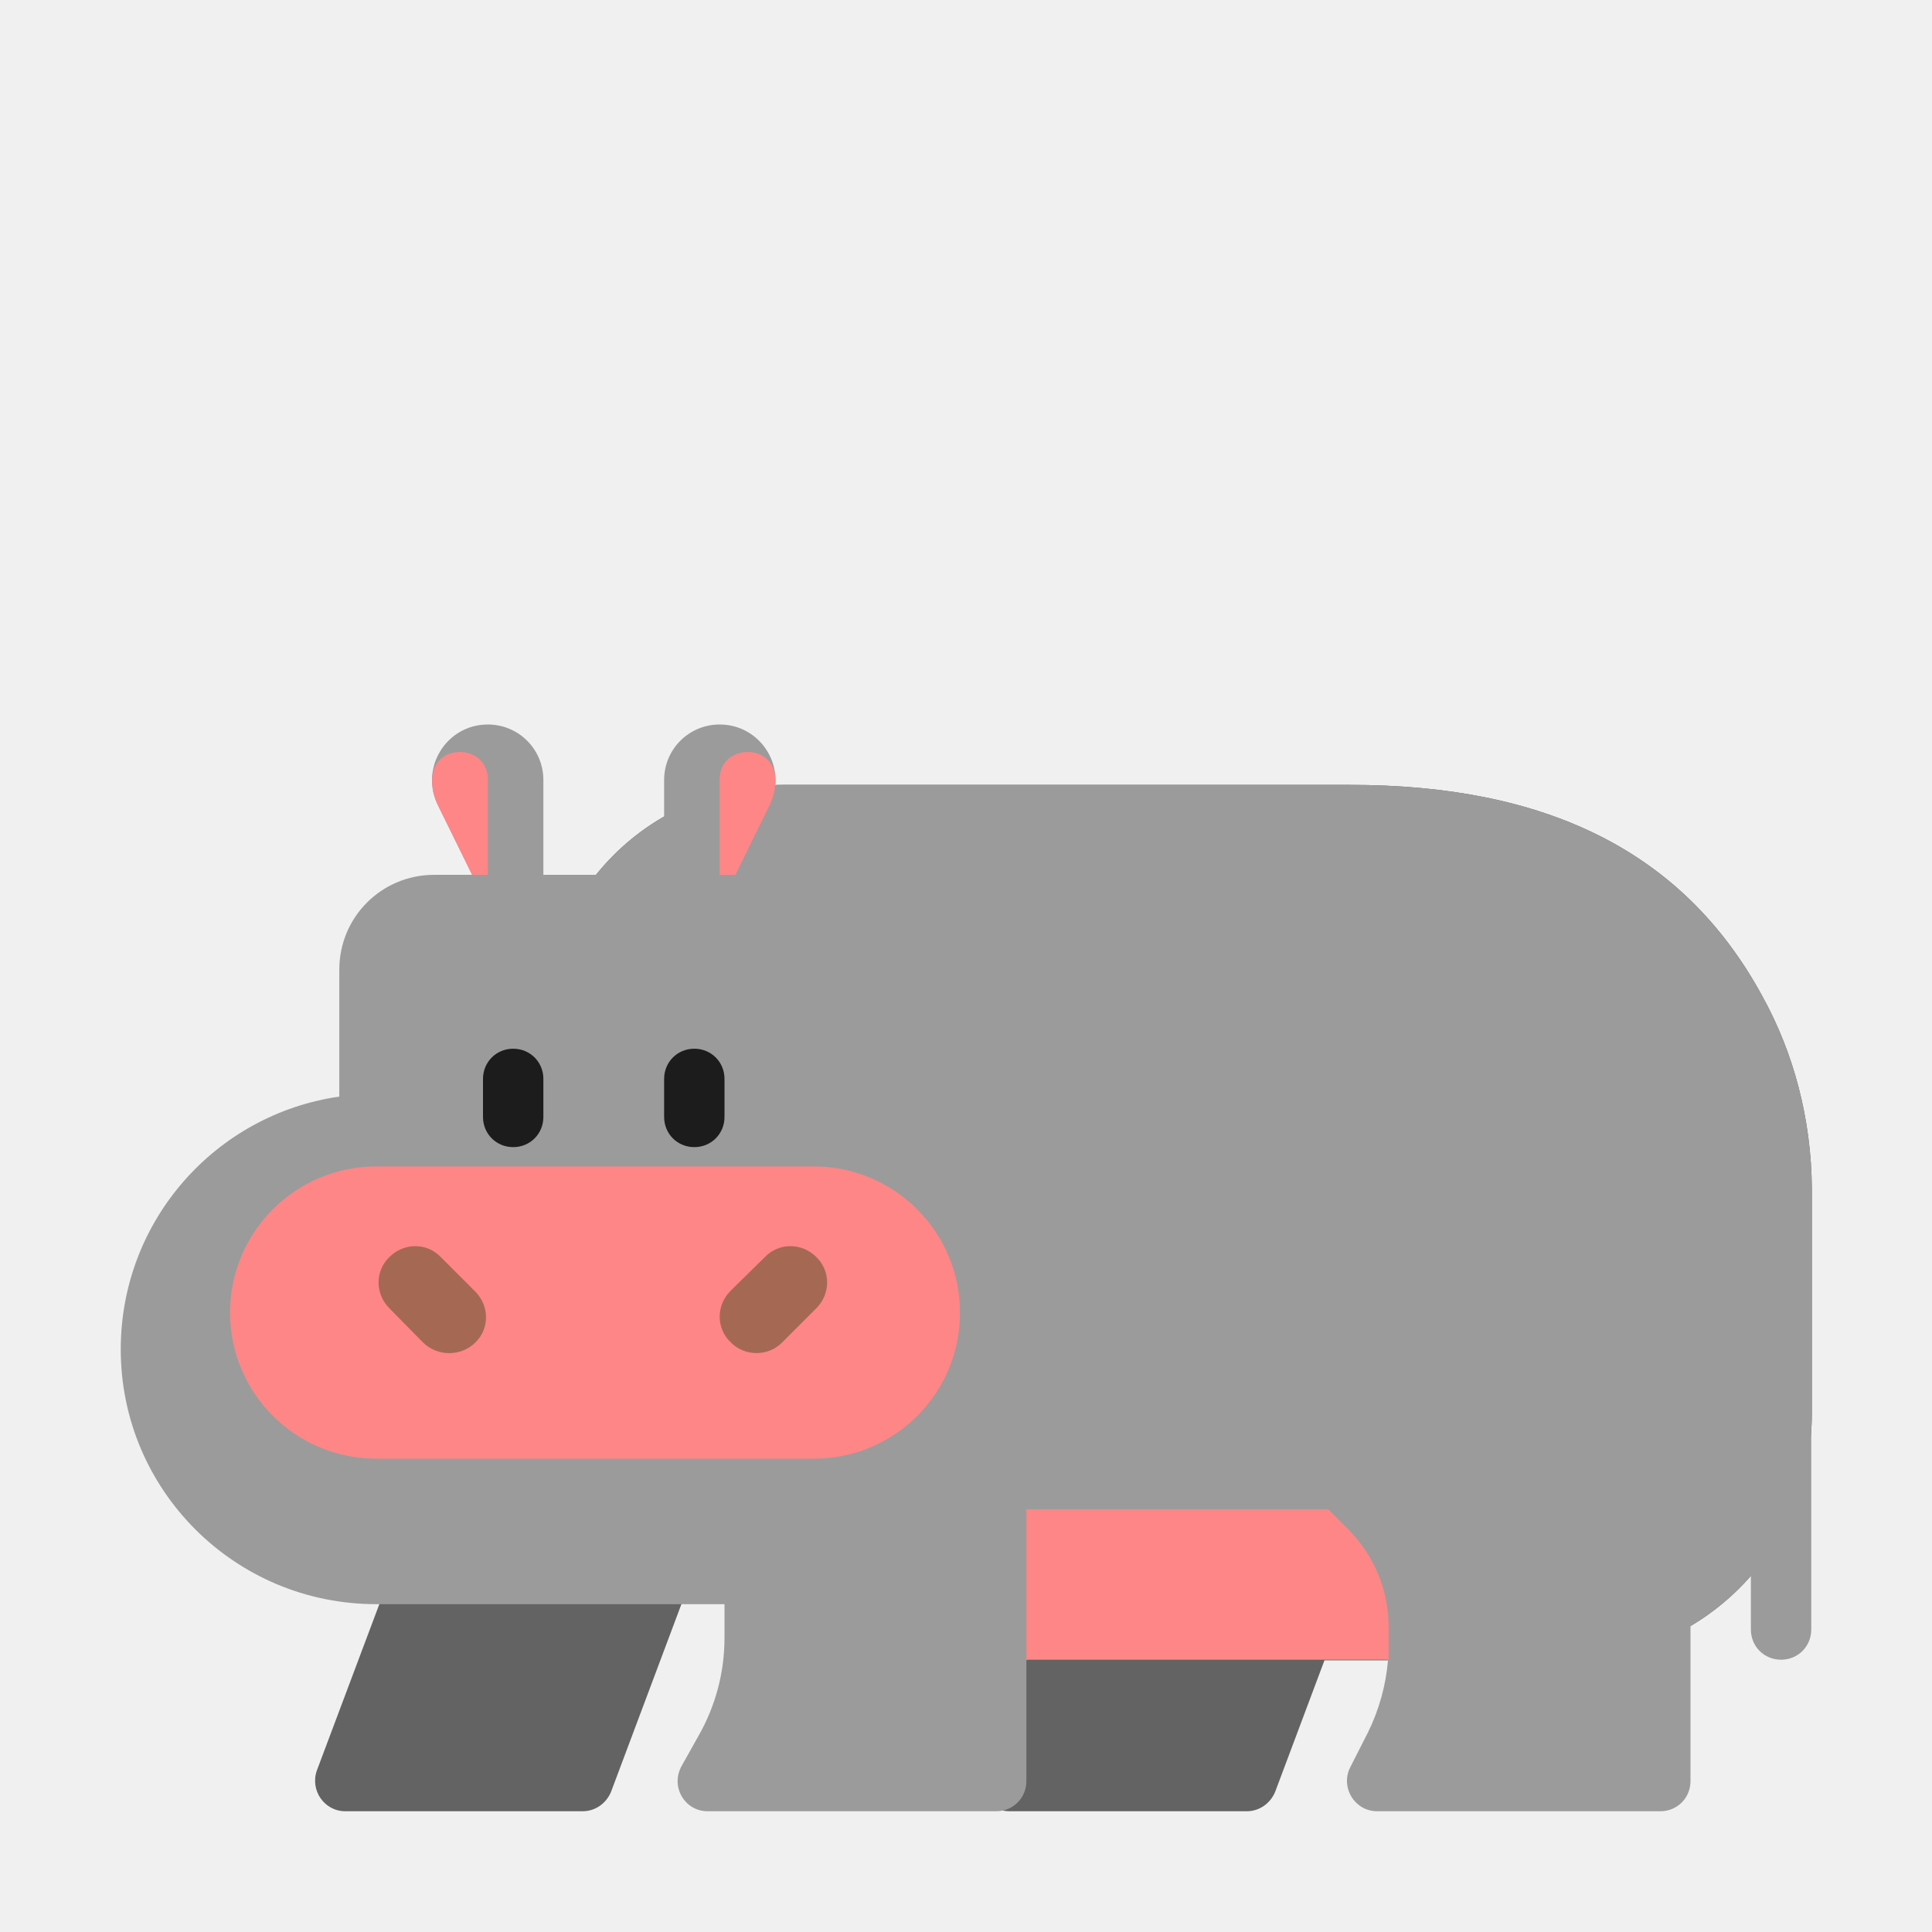
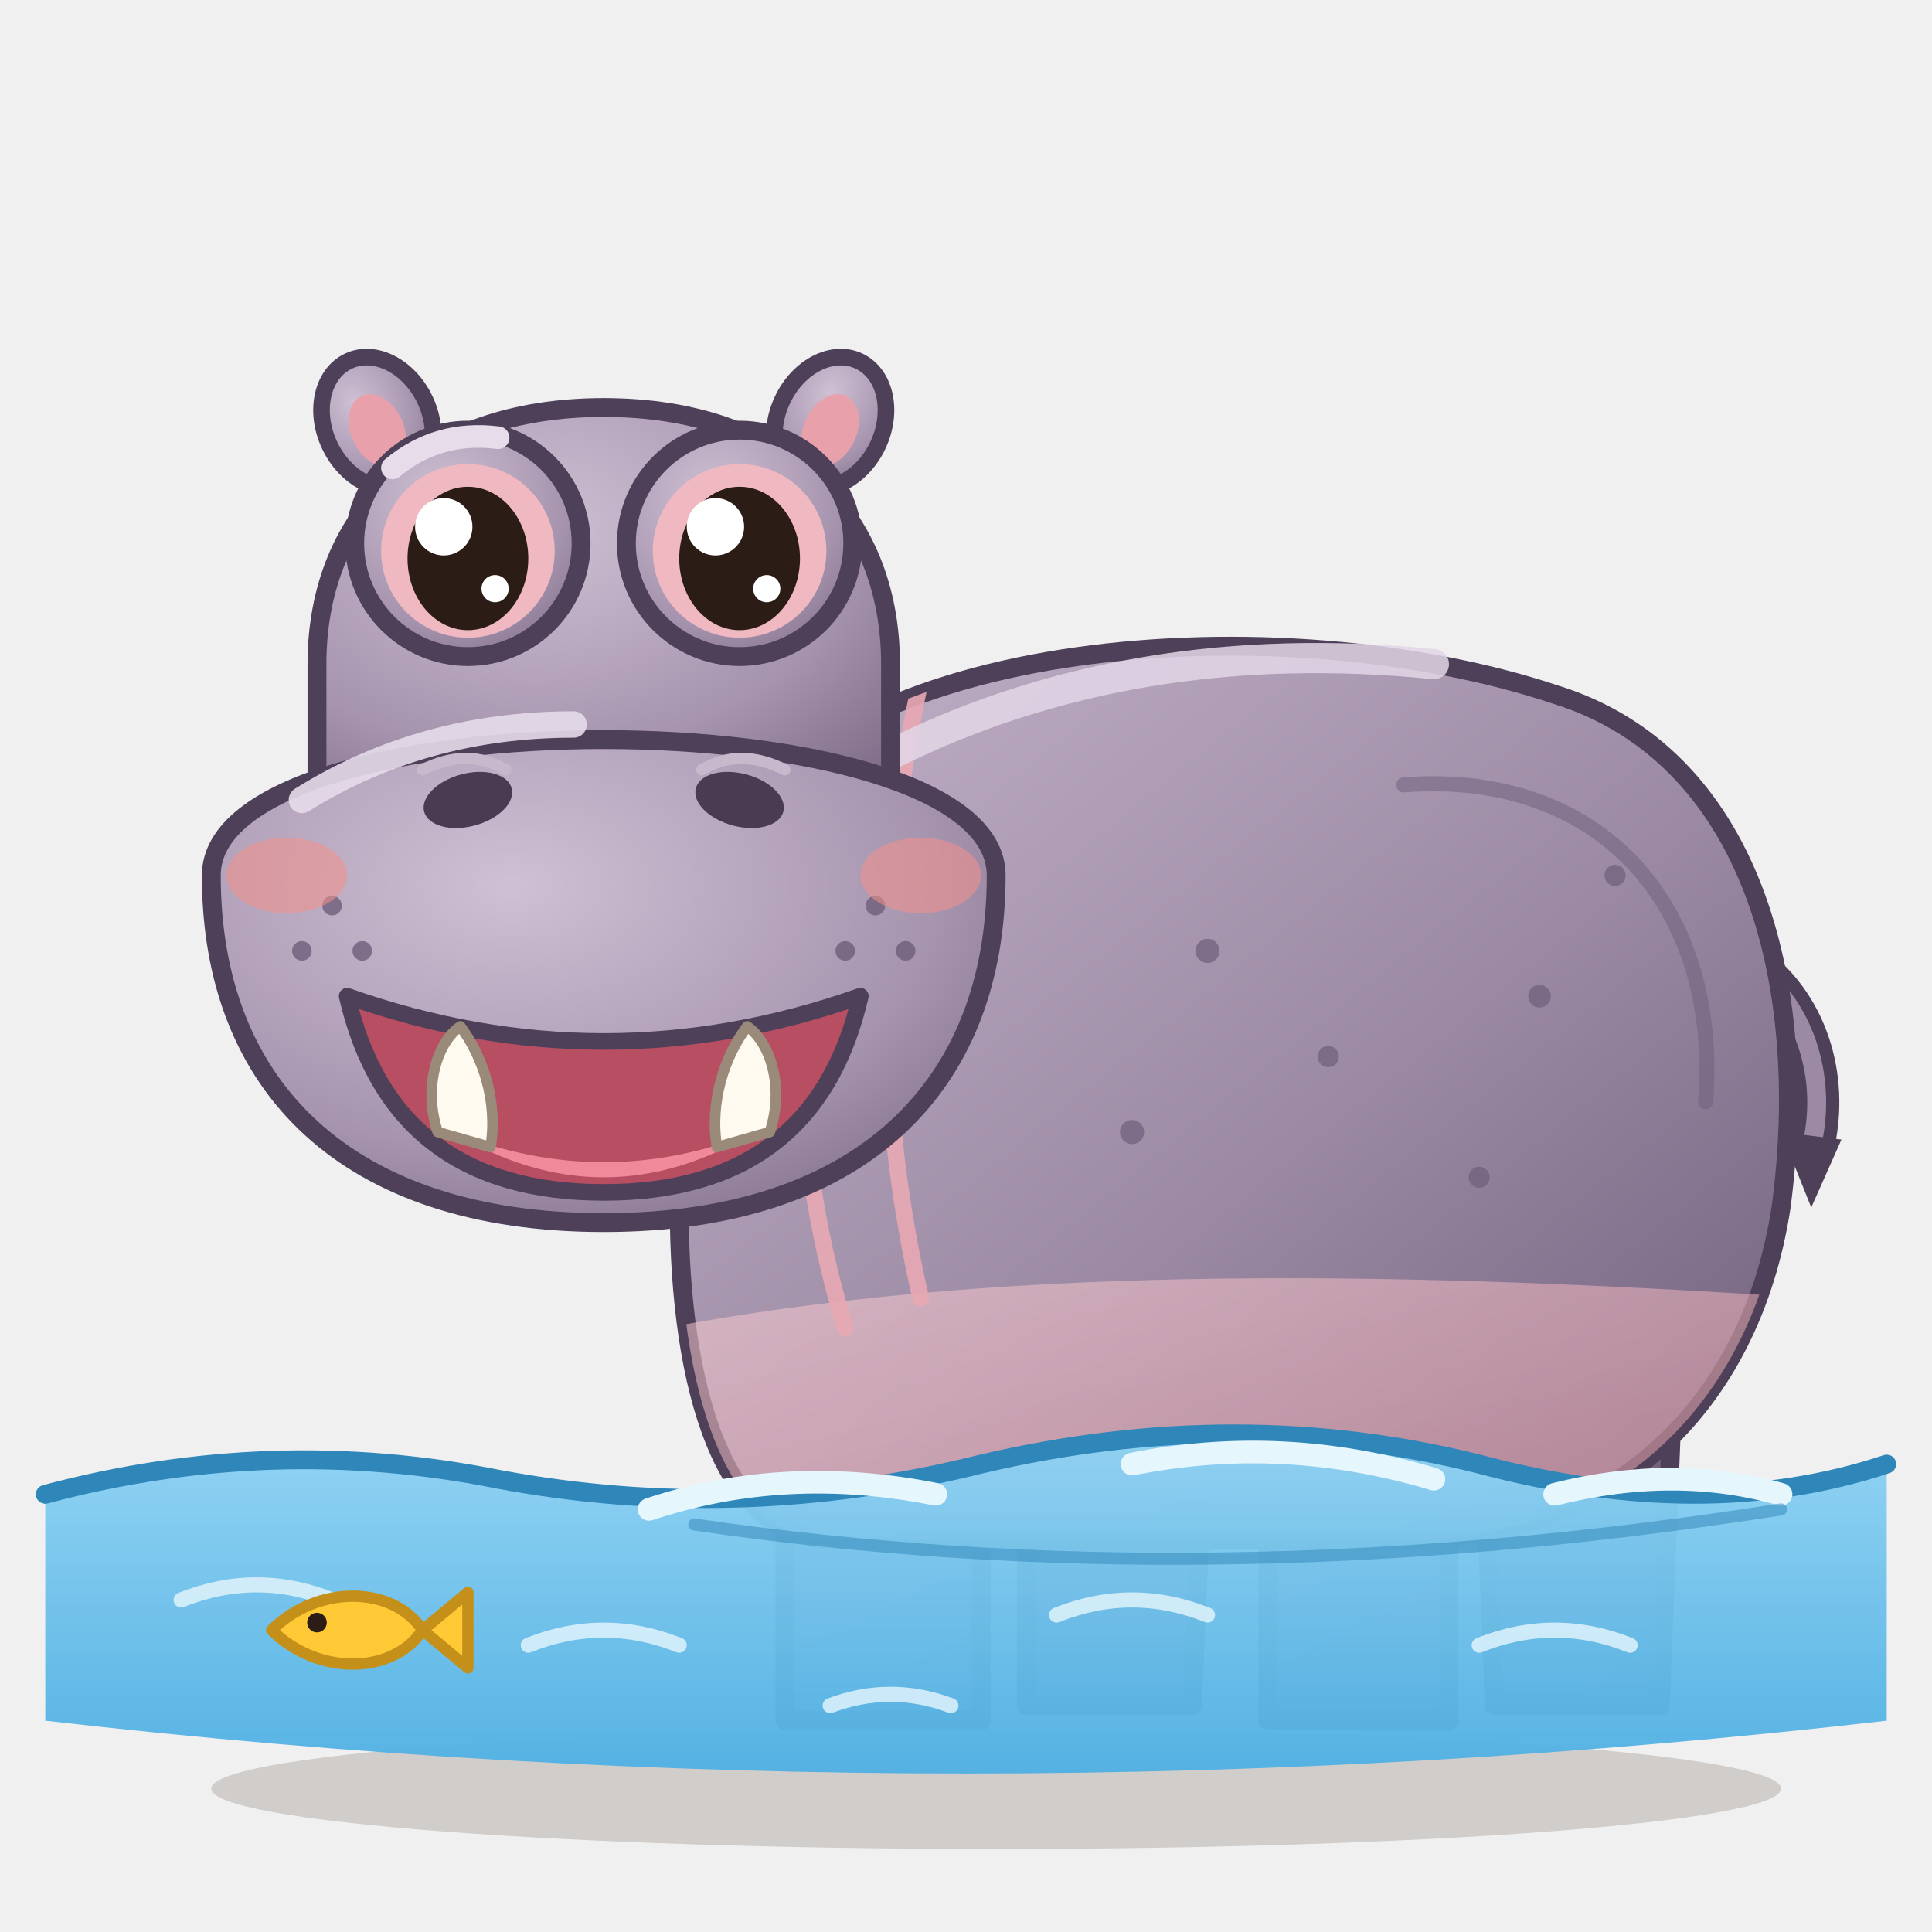
- <svg xmlns="http://www.w3.org/2000/svg" width="32" height="32" viewBox="0 0 32 32" fill="none">
-   <path d="M8 22H13L10.12 29.68C10.04 29.87 9.86 30 9.65 30H5.72C5.37 30 5.13 29.65 5.25 29.32L8 22Z" fill="#636363" />
-   <path d="M19 22H24L21.12 29.68C21.04 29.87 20.86 30 20.65 30H16.72C16.37 30 16.13 29.65 16.25 29.32L19 22Z" fill="#636363" />
-   <path d="M29.19 16.5C27.87 14.07 25.57 13 22.36 13H12.97C10.78 13 9 14.78 9 16.97V24.57C10.71 24.93 12.42 25.46 13.76 26.62C14.05 26.87 14.33 27.17 14.56 27.5H25.92C28.18 27.5 30.01 25.67 30.01 23.41V19.68C30 18.53 29.71 17.44 29.19 16.5Z" fill="#636363" />
-   <path d="M11.92 12C11.41 12 11 12.41 11 12.92V13.524C10.566 13.773 10.183 14.102 9.871 14.49H9V12.92C9 12.41 8.59 12 8.08 12C7.39 12 6.94 12.73 7.26 13.35L7.82 14.49H7.19C6.32 14.49 5.62 15.19 5.62 16.06V18.163C3.57 18.458 2 20.217 2 22.35C2 24.68 3.89 26.57 6.23 26.57H12V27.13C12 27.7 11.85 28.26 11.57 28.75L11.29 29.25C11.1 29.59 11.34 30 11.72 30H16.5C16.78 30 17 29.78 17 29.5V27.5L20 26L22.99 27.495C22.956 27.909 22.843 28.317 22.66 28.69L22.36 29.28C22.2 29.61 22.44 30 22.81 30H27.5C27.78 30 28 29.78 28 29.5V26.933C28.376 26.71 28.714 26.429 29 26.102V26.99C29 27.27 29.22 27.49 29.5 27.49C29.78 27.49 30 27.27 30 26.99V23.698C30.007 23.603 30.01 23.507 30.01 23.41V19.68C30 18.53 29.71 17.44 29.19 16.5C27.87 14.07 25.57 13 22.36 13H12.97C12.927 13 12.884 13.001 12.842 13.002C12.886 12.486 12.483 12 11.92 12Z" fill="#9B9B9B" />
-   <path d="M8.08 12.9C8.07 12.32 7.19 12.3 7.16 12.88C7.15 13.03 7.18 13.19 7.26 13.35L7.82 14.49H8.08V12.9Z" fill="#FF8687" />
-   <path d="M22.33 25.33C22.76 25.76 23 26.34 23 26.95V27.49H17V25H22L22.33 25.33Z" fill="#FF8687" />
-   <path d="M12.84 12.88C12.81 12.3 11.93 12.32 11.92 12.9V14.49H12.18L12.74 13.35C12.82 13.19 12.85 13.03 12.84 12.88Z" fill="#FF8687" />
-   <path d="M3.81 21.74C3.81 23.08 4.9 24.16 6.23 24.16H13.48C14.82 24.16 15.9 23.08 15.9 21.74C15.9 20.4 14.81 19.32 13.48 19.32H6.23C4.9 19.32 3.81 20.4 3.81 21.74Z" fill="#FF8687" />
-   <path d="M6.45 21.67L7.01 22.24C7.25 22.47 7.63 22.47 7.87 22.24C8.11 22.01 8.11 21.63 7.87 21.39L7.3 20.82C7.07 20.58 6.69 20.58 6.45 20.82C6.21 21.05 6.21 21.43 6.45 21.67Z" fill="#A56953" />
-   <path d="M13.52 21.67L12.95 22.24C12.72 22.47 12.33 22.47 12.1 22.23C11.86 22 11.86 21.62 12.1 21.38L12.67 20.82C12.9 20.58 13.28 20.58 13.52 20.82C13.76 21.05 13.76 21.43 13.52 21.67Z" fill="#A56953" />
-   <path d="M8 18.5C8 18.78 8.22 19 8.5 19C8.78 19 9 18.78 9 18.5V17.87C9 17.59 8.78 17.37 8.5 17.37C8.22 17.37 8 17.59 8 17.87V18.5Z" fill="#1C1C1C" />
-   <path d="M11 18.5C11 18.78 11.22 19 11.5 19C11.78 19 12 18.78 12 18.5V17.87C12 17.59 11.78 17.37 11.5 17.37C11.22 17.37 11 17.59 11 17.87V18.5Z" fill="#1C1C1C" />
+ <svg xmlns="http://www.w3.org/2000/svg" viewBox="0 0 256 256">
+   <defs>
+     <linearGradient id="hipopotamo-pele" x1="0" y1="0" x2="1" y2="1">
+       <stop offset="0" stop-color="#c2b2c8" />
+       <stop offset="0.55" stop-color="#9c8aa4" />
+       <stop offset="1" stop-color="#6e5e7a" />
+     </linearGradient>
+     <linearGradient id="hipopotamo-tras" x1="0" y1="0" x2="1" y2="1">
+       <stop offset="0" stop-color="#8e7c98" />
+       <stop offset="1" stop-color="#65566f" />
+     </linearGradient>
+     <radialGradient id="hipopotamo-cabeca" cx="0.38" cy="0.3" r="0.85">
+       <stop offset="0" stop-color="#cfc0d4" />
+       <stop offset="0.65" stop-color="#a694ae" />
+       <stop offset="1" stop-color="#7e6c88" />
+     </radialGradient>
+     <linearGradient id="hipopotamo-rosa" x1="0" y1="0" x2="1" y2="1">
+       <stop offset="0" stop-color="#f8cdd2" />
+       <stop offset="1" stop-color="#e0959f" />
+     </linearGradient>
+     <linearGradient id="hipopotamo-agua" x1="0" y1="0" x2="0" y2="1">
+       <stop offset="0" stop-color="#8fd3f4" />
+       <stop offset="1" stop-color="#4fb0e3" />
+     </linearGradient>
+     <clipPath id="hipopotamo-clip-corpo">
+       <path d="M96 112 C110 84 170 80 206 92 C232 100 240 130 236 160 C232 186 214 204 186 204 L110 204 C96 204 90 184 90 160 C90 140 90 124 96 112 Z" />
+     </clipPath>
+   </defs>
+   <g id="sombra">
+     <ellipse cx="132" cy="237" rx="104" ry="8" fill="#3b2a1a" opacity="0.18" />
+   </g>
+   <g id="patas" stroke-linejoin="round" stroke-linecap="round">
+     <path d="M136 180 L136 226 L158 226 L160 180 Z M196 176 L198 226 L220 226 L222 176 Z" fill="url(#hipopotamo-tras)" stroke="#4e4058" stroke-width="2.5" />
+     <path d="M104 182 L104 228 L130 228 L130 182 Z M168 182 L168 228 L192 228 L192 182 Z" fill="url(#hipopotamo-pele)" stroke="#4e4058" stroke-width="2.5" />
+   </g>
+   <g id="cauda" stroke-linejoin="round" stroke-linecap="round">
+     <path d="M232 128 C240 134 242 144 240 152" fill="none" stroke="#4e4058" stroke-width="6" />
+     <path d="M232 128 C240 134 242 144 240 152" fill="none" stroke="#9c8aa4" stroke-width="2.5" />
+     <path d="M236 150 l4 10 l4 -9 Z" fill="#4e4058" />
+   </g>
+   <g id="corpo" stroke-linejoin="round" stroke-linecap="round">
+     <path d="M96 112 C110 84 170 80 206 92 C232 100 240 130 236 160 C232 186 214 204 186 204 L110 204 C96 204 90 184 90 160 C90 140 90 124 96 112 Z" fill="url(#hipopotamo-pele)" stroke="#4e4058" stroke-width="2.5" />
+     <g clip-path="url(#hipopotamo-clip-corpo)" fill="none">
+       <path d="M88 176 C130 168 180 168 240 172 L240 210 L88 210 Z" fill="url(#hipopotamo-rosa)" opacity="0.55" />
+       <path d="M112 92 C104 120 104 150 112 176 M122 90 C116 118 116 146 122 172" stroke="#e8a8b2" stroke-width="2.2" opacity="0.9" />
+     </g>
+     <path d="M118 100 Q150 84 190 88" fill="none" stroke="#e2d6e6" stroke-width="4" opacity="0.85" />
+     <path d="M186 104 C212 102 228 120 226 146" fill="none" stroke="#6e5e7a" stroke-width="2" opacity="0.5" />
+     <g fill="#6e5e7a" opacity="0.7">
+       <circle cx="160" cy="126" r="1.6" />
+       <circle cx="176" cy="140" r="1.4" />
+       <circle cx="150" cy="150" r="1.6" />
+       <circle cx="204" cy="132" r="1.5" />
+       <circle cx="196" cy="156" r="1.4" />
+       <circle cx="214" cy="116" r="1.4" />
+     </g>
+   </g>
+   <g id="agua" stroke-linejoin="round" stroke-linecap="round">
+     <path d="M6 198 Q36 190 66 196 Q98 202 130 194 Q164 186 196 194 Q226 202 250 194 L250 228 Q128 242 6 228 Z" fill="url(#hipopotamo-agua)" opacity="0.96" />
+     <path d="M6 198 Q36 190 66 196 Q98 202 130 194 Q164 186 196 194 Q226 202 250 194" fill="none" stroke="#2f86b8" stroke-width="2.5" />
+     <path d="M86 200 Q104 194 124 198 M150 194 Q170 190 190 196 M206 198 Q222 194 236 198" fill="none" stroke="#e6f6fd" stroke-width="3" />
+     <path d="M92 202 Q160 212 236 200" fill="none" stroke="#2f86b8" stroke-width="1.6" opacity="0.5" />
+     <path d="M24 212 q10 -4 20 0 M70 218 q10 -4 20 0 M140 214 q10 -4 20 0 M196 218 q10 -4 20 0 M110 226 q8 -3 16 0" fill="none" stroke="#e6f6fd" stroke-width="2" opacity="0.8" />
+   </g>
+   <g id="peixinho" stroke-linejoin="round" stroke-linecap="round">
+     <path d="M36 216 C42 210 52 210 56 216 C52 222 42 222 36 216 Z M56 216 L62 211 L62 221 Z" fill="#ffc935" stroke="#c4901a" stroke-width="1.5" />
+     <circle cx="42" cy="215" r="1.3" fill="#2b1d16" />
+   </g>
+   <g id="cabeca" stroke-linejoin="round" stroke-linecap="round">
+     <ellipse cx="50" cy="56" rx="7" ry="9" fill="url(#hipopotamo-cabeca)" stroke="#4e4058" stroke-width="2.2" transform="rotate(-25 50 56)" />
+     <ellipse cx="50" cy="57" rx="3.5" ry="5" fill="#e8a0aa" transform="rotate(-25 50 57)" />
+     <ellipse cx="110" cy="56" rx="7" ry="9" fill="url(#hipopotamo-cabeca)" stroke="#4e4058" stroke-width="2.2" transform="rotate(25 110 56)" />
+     <ellipse cx="110" cy="57" rx="3.5" ry="5" fill="#e8a0aa" transform="rotate(25 110 57)" />
+     <path d="M80 54 C104 54 118 68 118 88 L118 108 L42 108 L42 88 C42 68 56 54 80 54 Z" fill="url(#hipopotamo-cabeca)" stroke="#4e4058" stroke-width="2.5" />
+     <circle cx="62" cy="72" r="15" fill="url(#hipopotamo-cabeca)" stroke="#4e4058" stroke-width="2.5" />
+     <circle cx="98" cy="72" r="15" fill="url(#hipopotamo-cabeca)" stroke="#4e4058" stroke-width="2.5" />
+     <circle cx="62" cy="73" r="11.5" fill="#f0b8c0" />
+     <circle cx="98" cy="73" r="11.5" fill="#f0b8c0" />
+     <path d="M52 62 Q58 57 66 58" fill="none" stroke="#e6dcea" stroke-width="3" />
+     <path d="M28 116 C28 92 132 92 132 116 C132 144 114 162 80 162 C46 162 28 144 28 116 Z" fill="url(#hipopotamo-cabeca)" stroke="#4e4058" stroke-width="2.5" />
+     <path d="M40 106 Q56 96 76 96" fill="none" stroke="#e6dcea" stroke-width="3.5" opacity="0.9" />
+     <ellipse cx="62" cy="106" rx="6" ry="3.5" fill="#4a3a52" transform="rotate(-15 62 106)" />
+     <ellipse cx="98" cy="106" rx="6" ry="3.5" fill="#4a3a52" transform="rotate(15 98 106)" />
+     <path d="M56 102 q6 -3 11 0 M93 102 q5 -3 11 0" fill="none" stroke="#c8b8cc" stroke-width="1.5" />
+     <path d="M46 132 Q80 144 114 132 Q108 158 80 158 Q52 158 46 132 Z" fill="#b84e62" stroke="#4e4058" stroke-width="2.2" />
+     <path d="M60 150 Q80 158 100 150 Q90 156 80 156 Q70 156 60 150 Z" fill="#f08a9a" />
+     <path d="M58 150 C56 144 58 138 61 136 C64 140 66 146 65 152 Z" fill="#fffaf0" stroke="#9a8a7a" stroke-width="1.4" />
+     <path d="M102 150 C104 144 102 138 99 136 C96 140 94 146 95 152 Z" fill="#fffaf0" stroke="#9a8a7a" stroke-width="1.4" />
+     <g fill="#6e5e7a" opacity="0.8">
+       <circle cx="44" cy="120" r="1.3" />
+       <circle cx="48" cy="126" r="1.3" />
+       <circle cx="40" cy="126" r="1.3" />
+       <circle cx="116" cy="120" r="1.3" />
+       <circle cx="112" cy="126" r="1.3" />
+       <circle cx="120" cy="126" r="1.3" />
+     </g>
+     <ellipse cx="38" cy="116" rx="8" ry="5" fill="#f4908a" opacity="0.55" />
+     <ellipse cx="122" cy="116" rx="8" ry="5" fill="#f4908a" opacity="0.55" />
+   </g>
+   <g id="olhos">
+     <ellipse cx="62" cy="74" rx="8" ry="9.5" fill="#2b1d16" />
+     <ellipse cx="98" cy="74" rx="8" ry="9.5" fill="#2b1d16" />
+     <circle cx="58.8" cy="69.8" r="3.8" fill="#fff" />
+     <circle cx="65.6" cy="78" r="1.8" fill="#fff" />
+     <circle cx="94.8" cy="69.8" r="3.8" fill="#fff" />
+     <circle cx="101.6" cy="78" r="1.8" fill="#fff" />
+   </g>
</svg>
